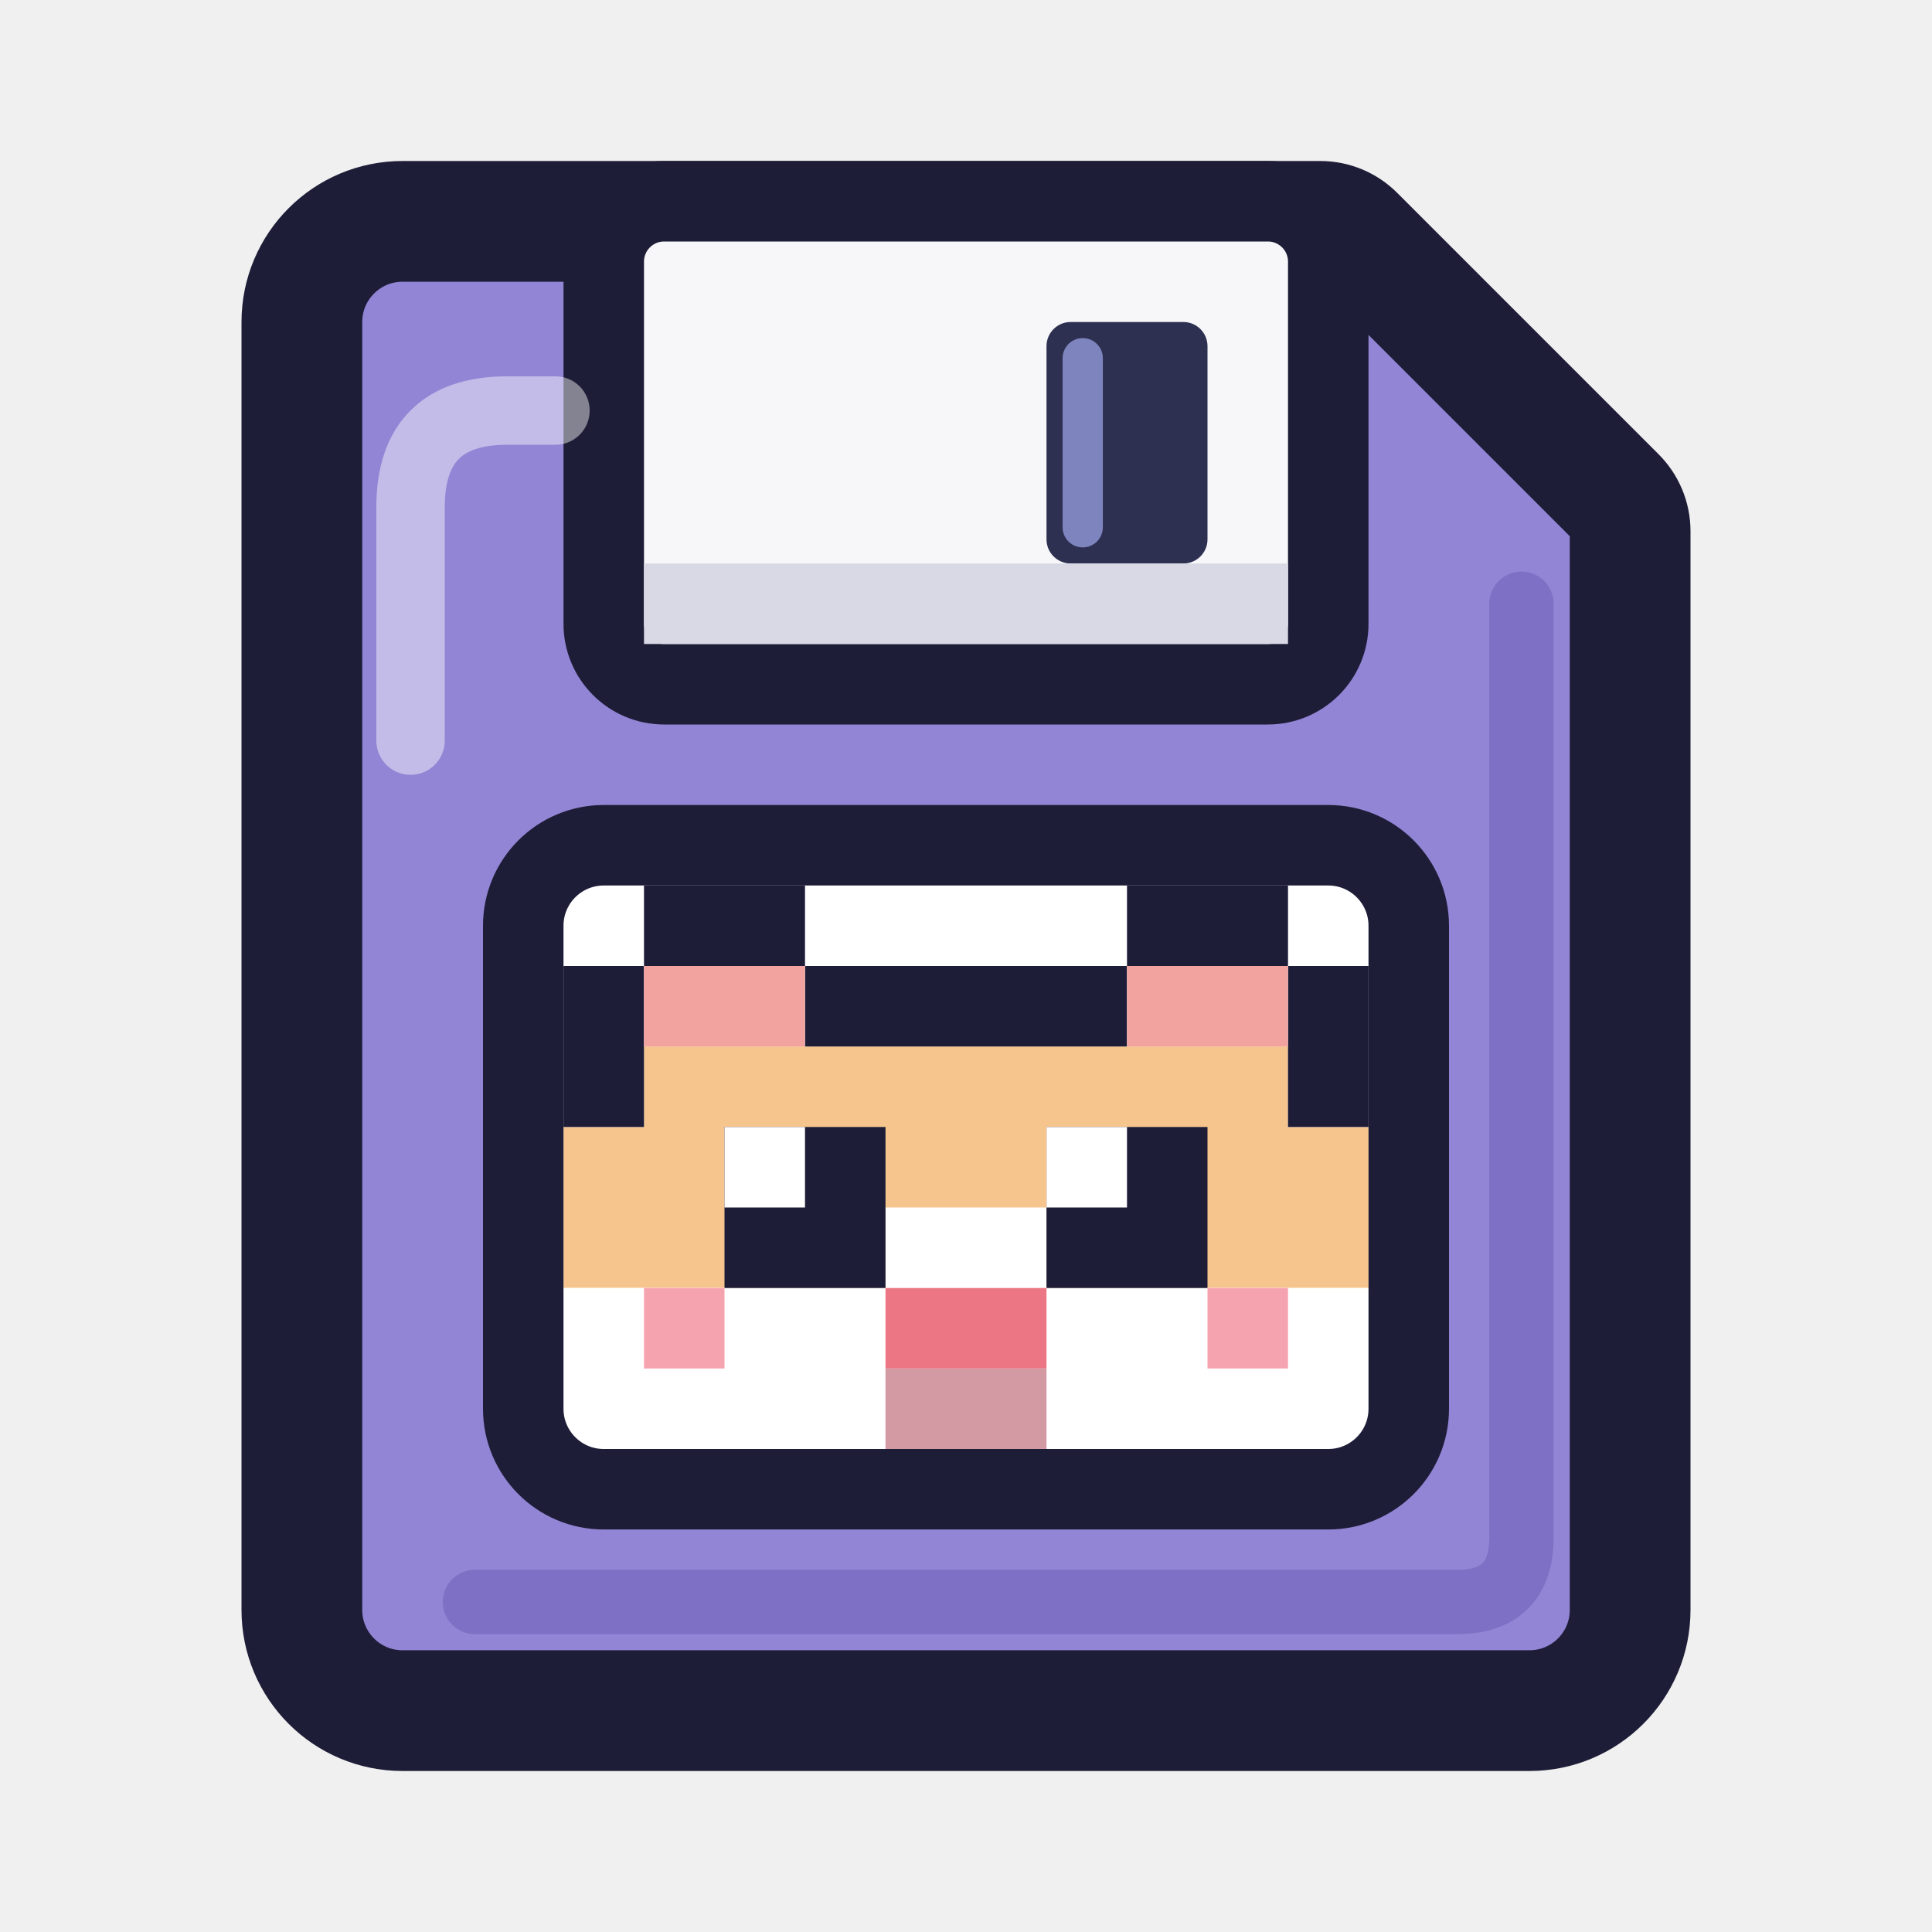
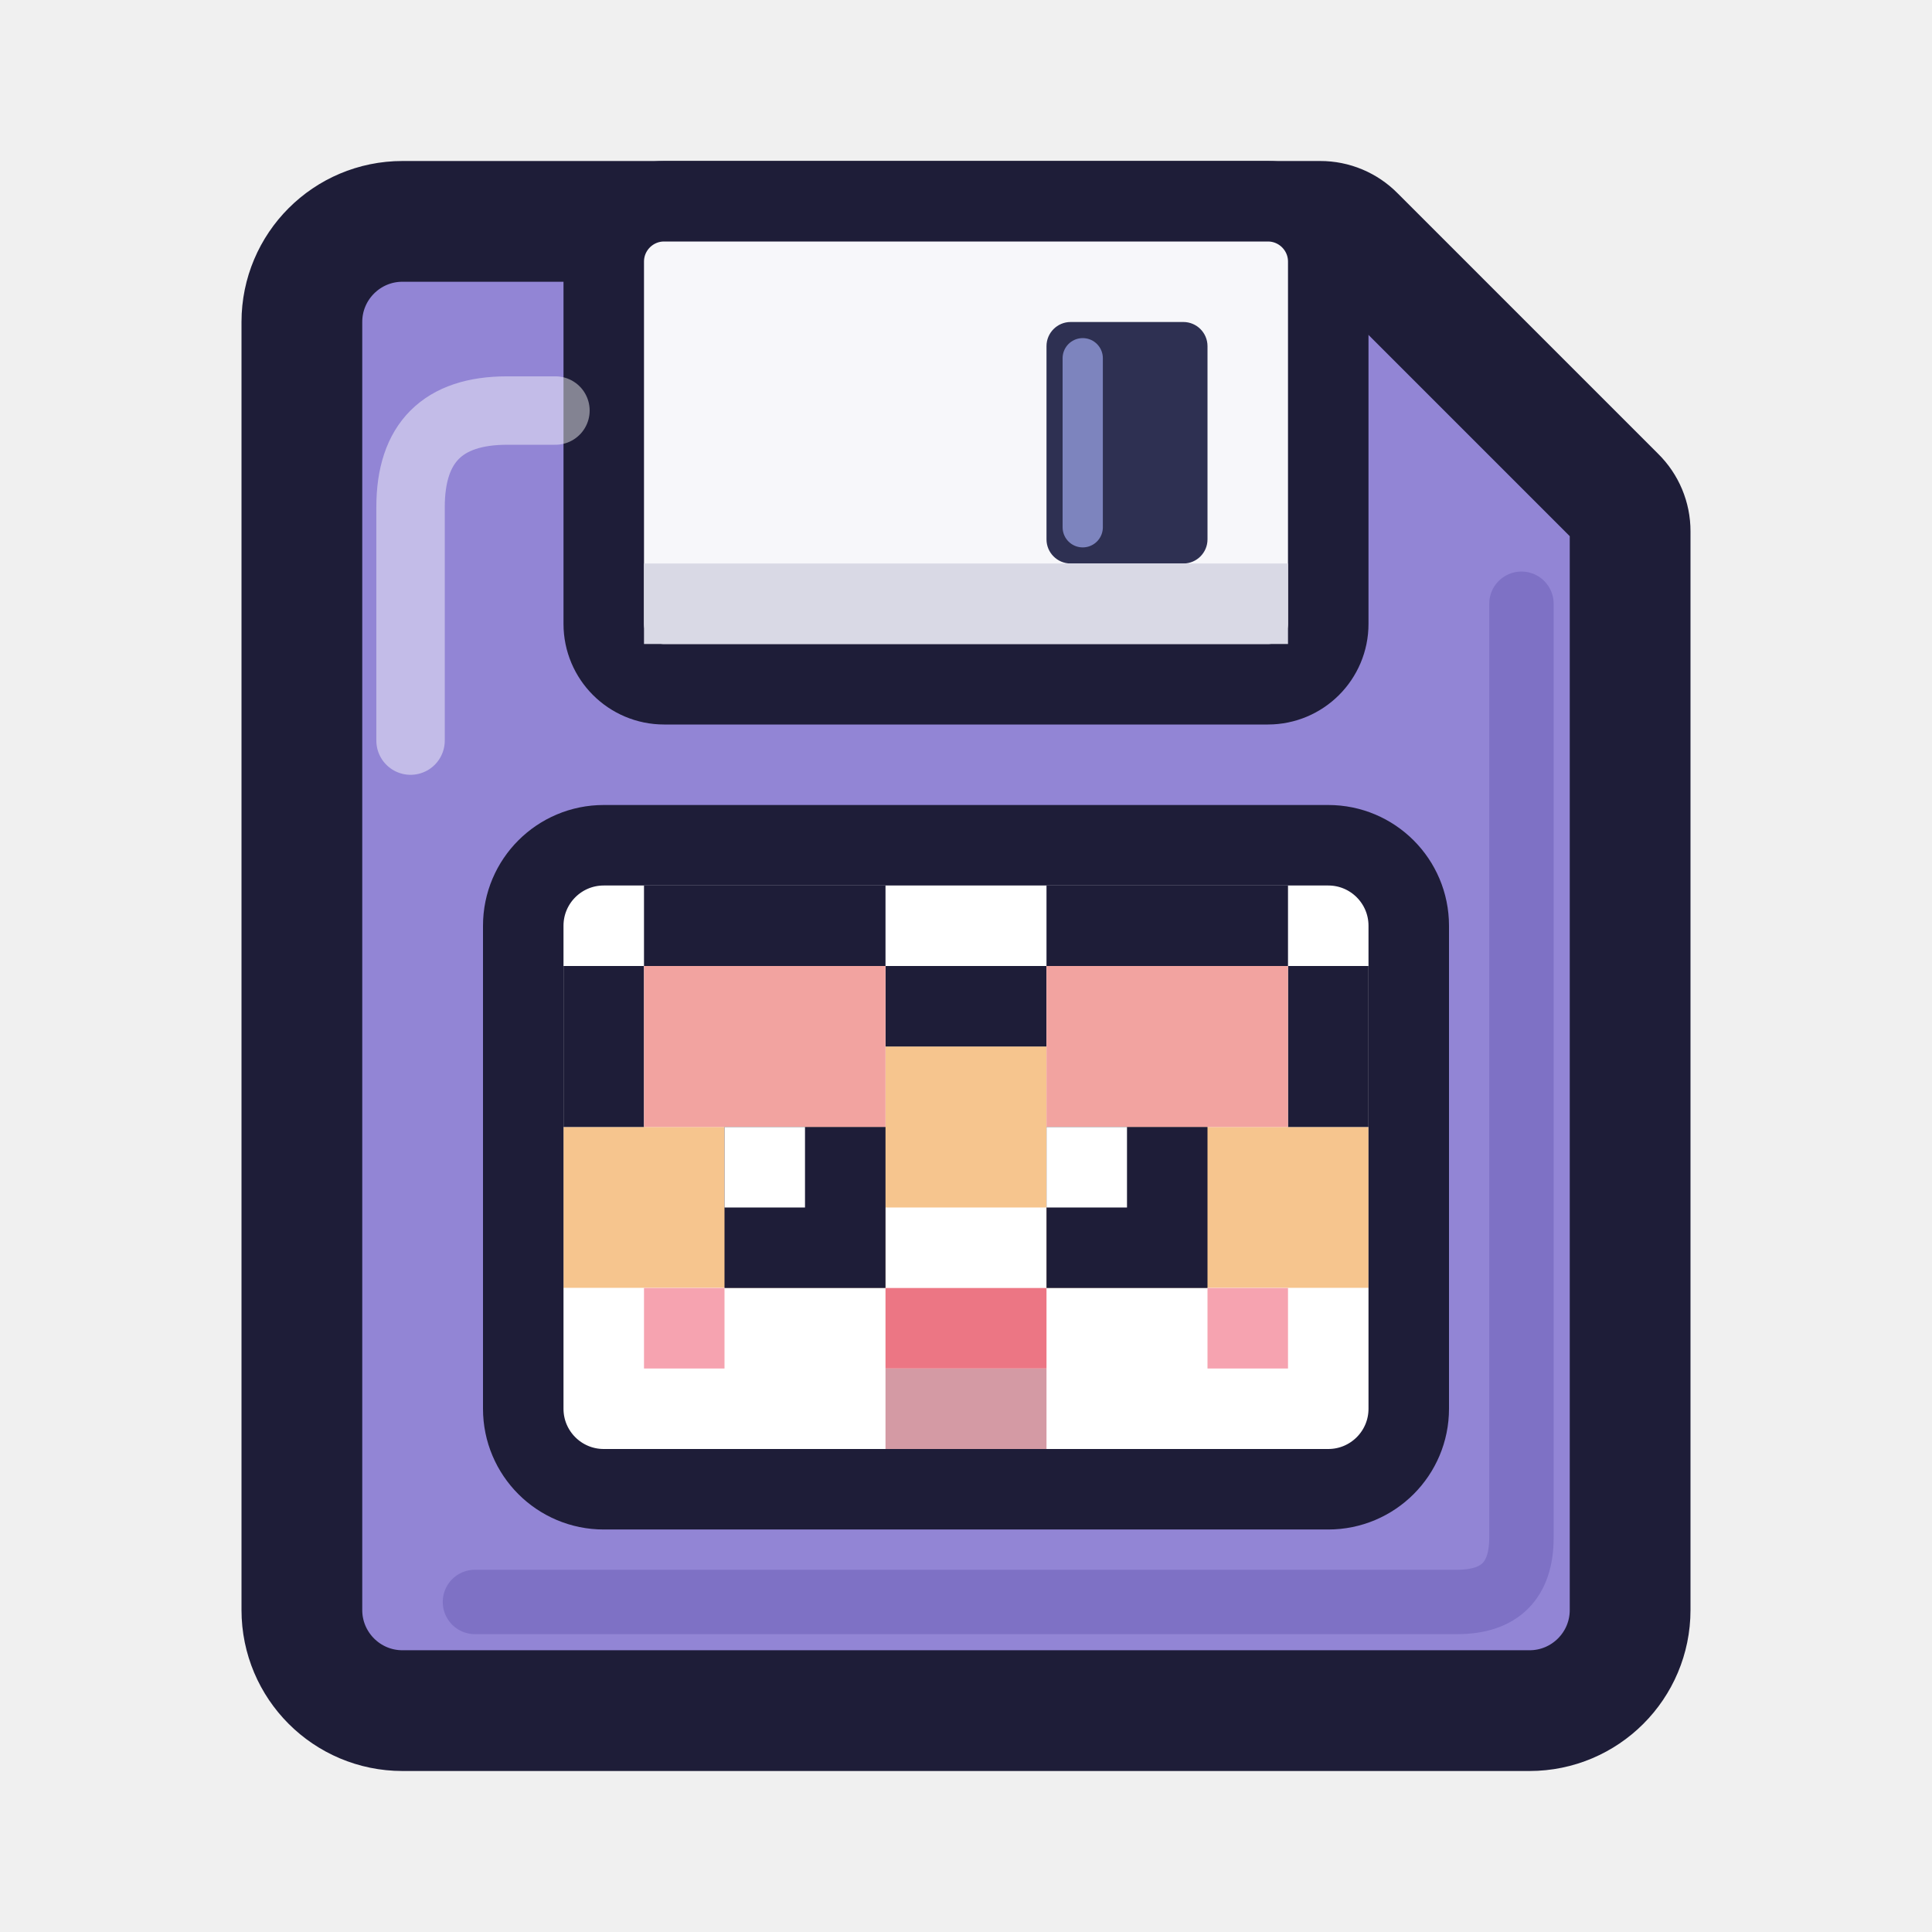
<svg xmlns="http://www.w3.org/2000/svg" width="24" height="24" viewBox="0 0 24 24">
  <g id="body">
    <path id="floppy" d="M3.75 4A1.25 1.25 0 0 1 5 2.75L16.4 2.75A0.6 0.6 0 0 1 16.83 2.93L20.07 6.17A0.6 0.6 0 0 1 20.25 6.6L20.25 20A1.25 1.25 0 0 1 19 21.25L5 21.25A1.25 1.25 0 0 1 3.75 20Z" fill="#9285D5" stroke="#1E1D38" stroke-width="1.5" stroke-linejoin="round" />
  </g>
  <g id="body_fx">
    <path id="shade" d="M18.9 7.5V19.1Q18.9 19.9 18.1 19.9H5.9" fill="none" stroke="#6A5EB6" stroke-width="0.8" stroke-opacity="0.5" stroke-linecap="round" />
  </g>
  <g id="shutter">
    <path id="shutter_plate" d="M7.5 3.25A0.75 0.75 0 0 1 8.25 2.5L15.75 2.5A0.75 0.75 0 0 1 16.5 3.25L16.5 7.75A0.75 0.75 0 0 1 15.75 8.5L8.25 8.5A0.75 0.75 0 0 1 7.5 7.75Z" fill="#F7F7FA" stroke="#1E1D38" stroke-width="1" stroke-linejoin="round" />
    <rect id="slot" x="13" y="4" width="2" height="3" rx="0.3" fill="#2E3052" />
    <rect id="shutter_shade" x="8" y="7" width="8" height="1" fill="#D9D9E5" />
    <path id="slot_glint" d="M13.45 4.45V6.55" fill="none" stroke="#7D84BE" stroke-width="0.5" stroke-linecap="round" />
  </g>
  <g id="label">
    <path id="label_paper" d="M6.5 11.5A1 1 0 0 1 7.5 10.5L16.5 10.5A1 1 0 0 1 17.5 11.5L17.5 17.5A1 1 0 0 1 16.5 18.5L7.5 18.5A1 1 0 0 1 6.5 17.5Z" fill="#FFFFFF" stroke="none" stroke-width="1" stroke-linejoin="round" />
  </g>
  <g id="hamster">
-     <path id="face_peach" d="M8 13h8v1h-8ZM7 14h10v2h-10Z" fill="#F6C58E" />
+     <path id="face_peach" d="M11 13h2v1h-2ZM7 14h10v2h-10Z" fill="#F6C58E" />
    <path id="face_muzzle" d="M7 16h10v2h-10ZM11 15h2v1h-2Z" fill="#FFFFFF" />
-     <path id="face_outline" d="M8 11h2v1h-2ZM14 11h2v1h-2ZM7 12h1v2h-1ZM16 12h1v2h-1ZM10 12h4v1h-4Z" fill="#1E1D38" />
-     <path id="ears_inner" d="M8 12h2v1h-2ZM14 12h2v1h-2Z" fill="#F2A3A0" />
+     <path id="face_outline" d="M8 11h3v1h-3ZM13 11h3v1h-3ZM7 12h1v2h-1ZM16 12h1v2h-1ZM11 12h2v1h-2Z" fill="#1E1D38" />
+     <path id="ears_inner" d="M8 12h3v2h-3ZM13 12h3v2h-3Z" fill="#F2A3A0" />
    <path id="eyes" d="M9 14h2v2h-2ZM13 14h2v2h-2Z" fill="#1E1D38" />
    <path id="eyes_hl" d="M9 14h1v1h-1ZM13 14h1v1h-1Z" fill="#FFFFFF" />
    <path id="blush" d="M8 16h1v1h-1ZM15 16h1v1h-1Z" fill="#F6A3B0" />
    <path id="nose" d="M11 16h2v1h-2Z" fill="#EC7684" />
    <path id="mouth" d="M11 17h2v1h-2Z" fill="#D49AA4" />
  </g>
  <g id="ink">
    <path id="label_frame" d="M6.5 11.5A1 1 0 0 1 7.5 10.5L16.5 10.5A1 1 0 0 1 17.5 11.5L17.5 17.5A1 1 0 0 1 16.5 18.5L7.5 18.5A1 1 0 0 1 6.5 17.5Z" fill="none" stroke="#1E1D38" stroke-width="1" stroke-linejoin="round" />
  </g>
  <g id="glint">
    <path id="gloss" d="M5.1 9.2V6.3Q5.1 5.1 6.3 5.1H6.9" fill="none" stroke="#FFFFFF" stroke-width="0.85" stroke-opacity="0.45" stroke-linecap="round" />
  </g>
</svg>
